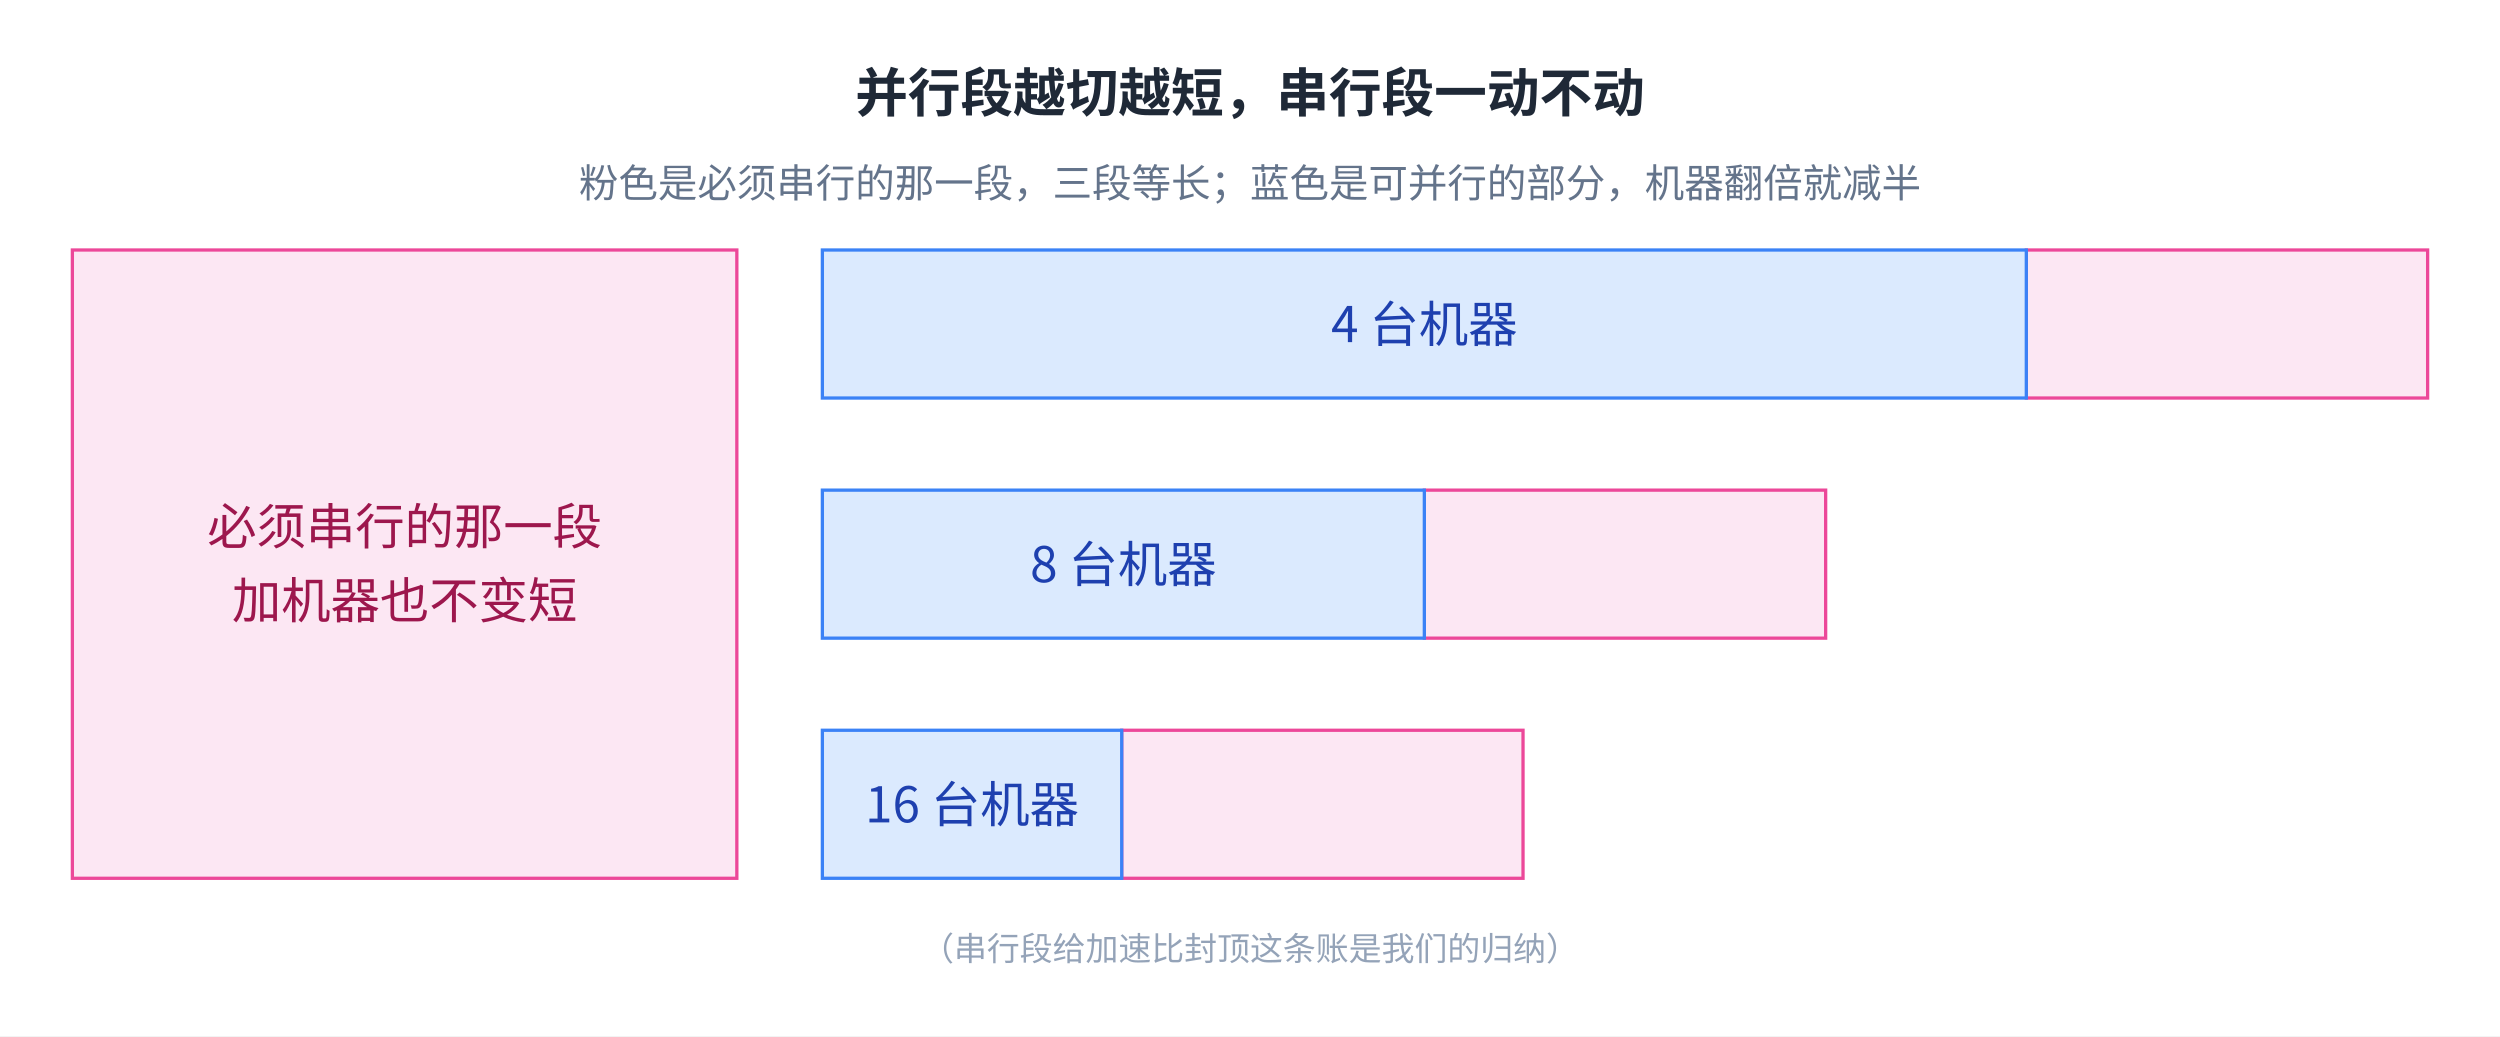
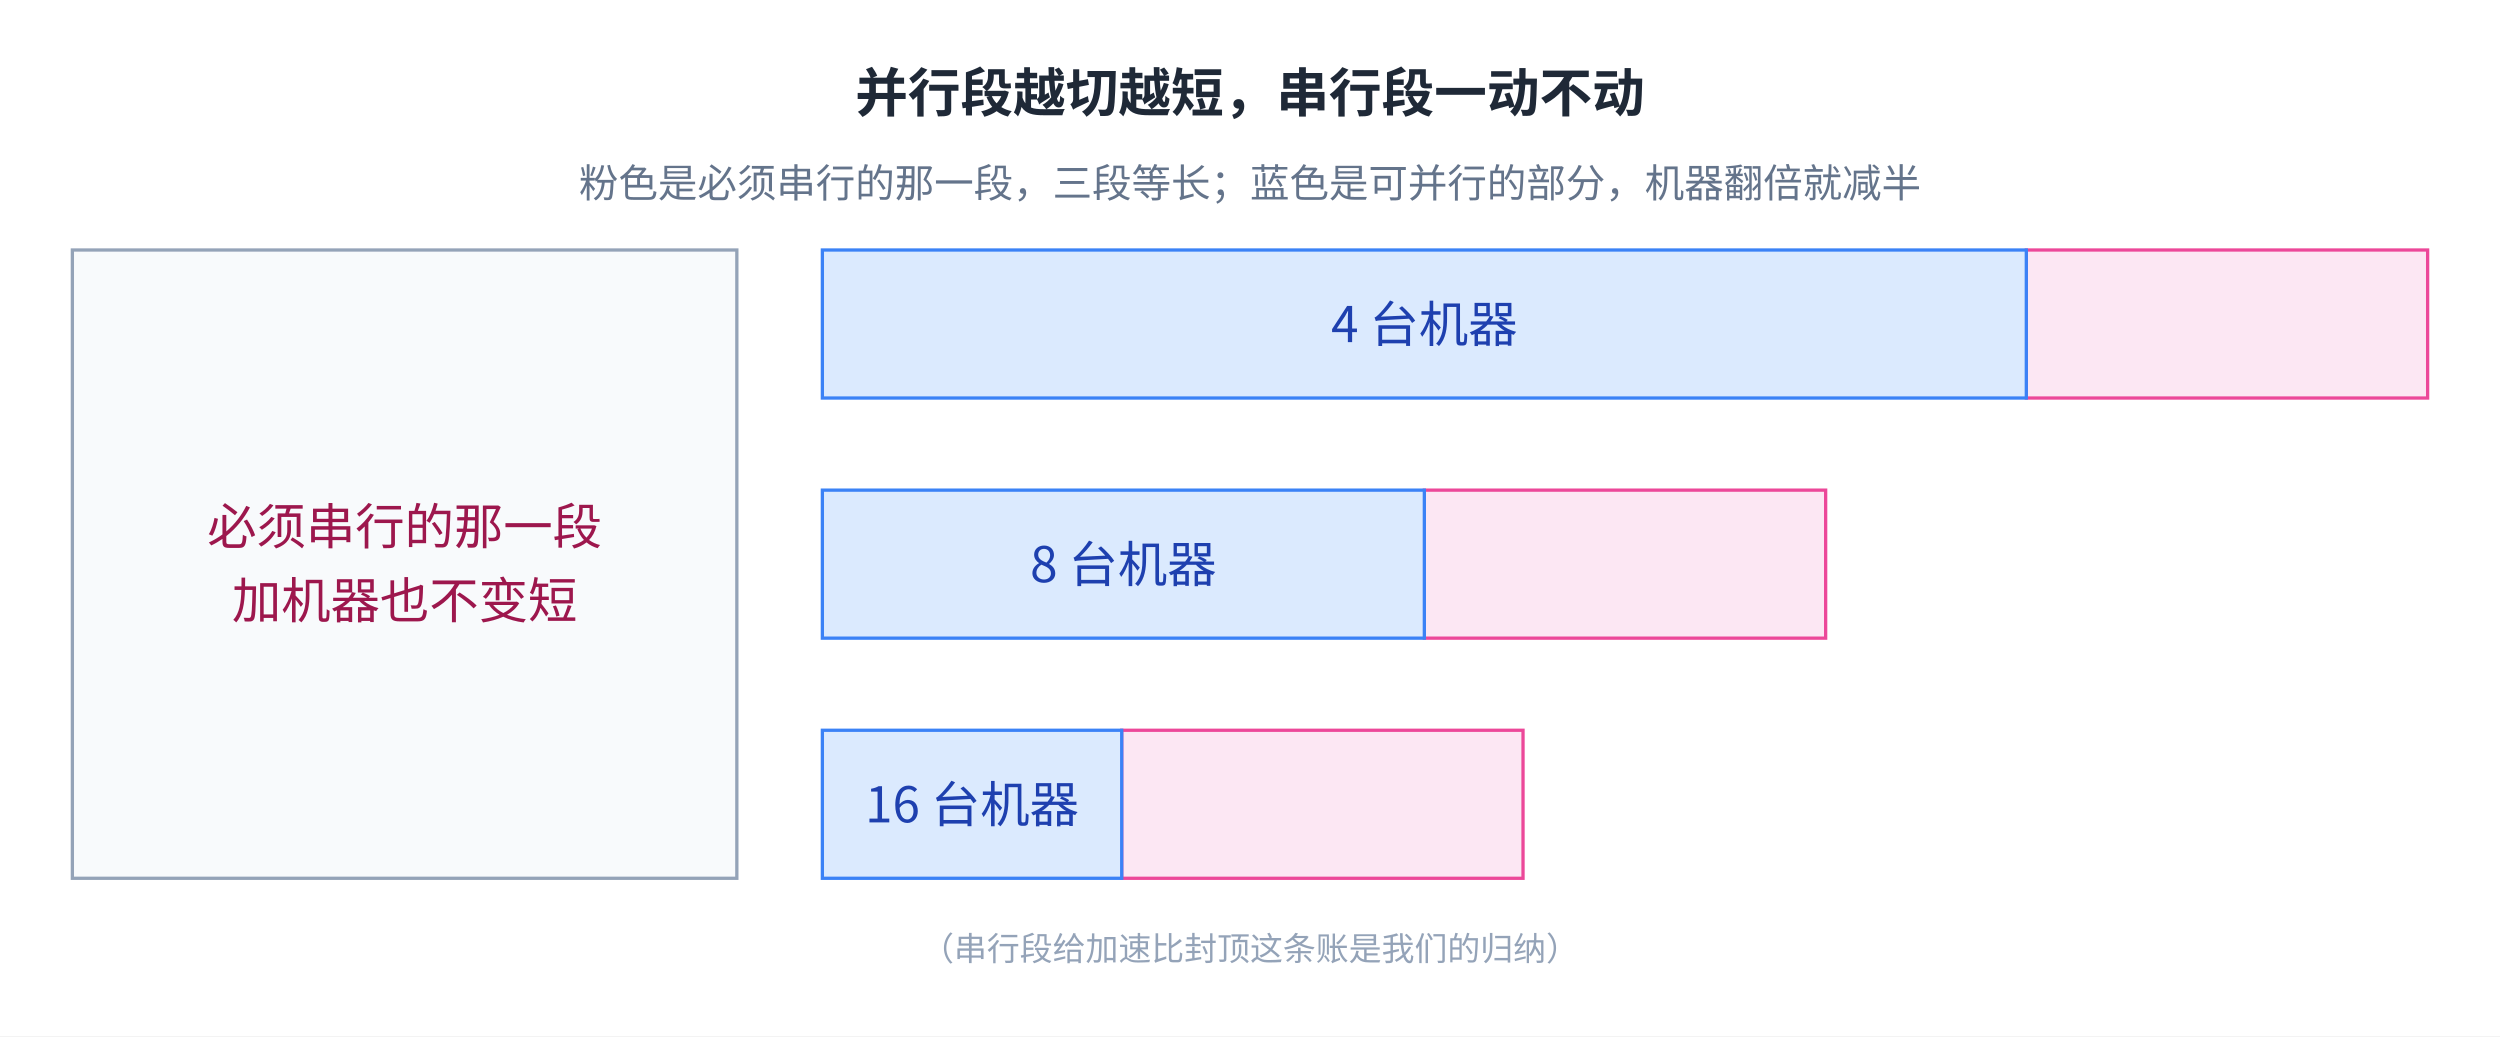
<svg xmlns="http://www.w3.org/2000/svg" viewBox="0 0 760 315" width="760" height="315" role="img" aria-labelledby="fig-intro-8-title fig-intro-8-desc">
  <defs>
    <style>
      text { font-family: 'PingFang SC', 'Microsoft YaHei', 'Noto Sans CJK SC', system-ui, sans-serif; }
    </style>
    <marker id="arrow" markerWidth="8" markerHeight="8" refX="2" refY="4" orient="auto" markerUnits="userSpaceOnUse">
      <path d="M0,0 L8,4 L0,8 L2,4 z" fill="#64748b" />
    </marker>
  </defs>
  <rect x="0" y="0" width="760" height="315" fill="#ffffff" />
  <text x="380" y="34" font-size="16" font-weight="600" fill="#1f2937" text-anchor="middle">并行段越切越短，串行段一动不动</text>
  <text x="380" y="60" font-size="12" fill="#64748b" text-anchor="middle">粉色是必须串行的那一段，三段等长；蓝色是可并行的部分，机器翻倍就减半</text>
-   <rect x="22" y="76" width="202" height="191" fill="#fce7f3" stroke="#ec4899" />
+   <rect x="22" y="76" width="202" height="191" fill="#f8fafc" stroke="#94a3b8" />
  <text x="123" y="165.5" font-size="15" fill="#9d174d" text-anchor="middle">必须串行的那一段</text>
  <text x="123" y="188" font-size="15" fill="#9d174d" text-anchor="middle">加机器也不变短</text>
  <path d="M616,76 H738 V121 H616 Z" fill="#fce7f3" stroke="#ec4899" />
  <path d="M433,149 H555 V194 H433 Z" fill="#fce7f3" stroke="#ec4899" />
  <path d="M341,222 H463 V267 H341 Z" fill="#fce7f3" stroke="#ec4899" />
  <rect x="250" y="76" width="366" height="45" fill="#dbeafe" stroke="#3b82f6" />
  <text x="433" y="104" font-size="15" fill="#1e40af" text-anchor="middle">4 台机器</text>
  <rect x="250" y="149" width="183" height="45" fill="#dbeafe" stroke="#3b82f6" />
  <text x="341.5" y="177" font-size="15" fill="#1e40af" text-anchor="middle">8 台机器</text>
  <rect x="250" y="222" width="91" height="45" fill="#dbeafe" stroke="#3b82f6" />
  <text x="295.5" y="250" font-size="15" fill="#1e40af" text-anchor="middle">16 台机器</text>
  <text x="380" y="292" font-size="10" fill="#94a3b8" text-anchor="middle">（串行段给加速比封顶这条账是我们的归纳）</text>
</svg>
